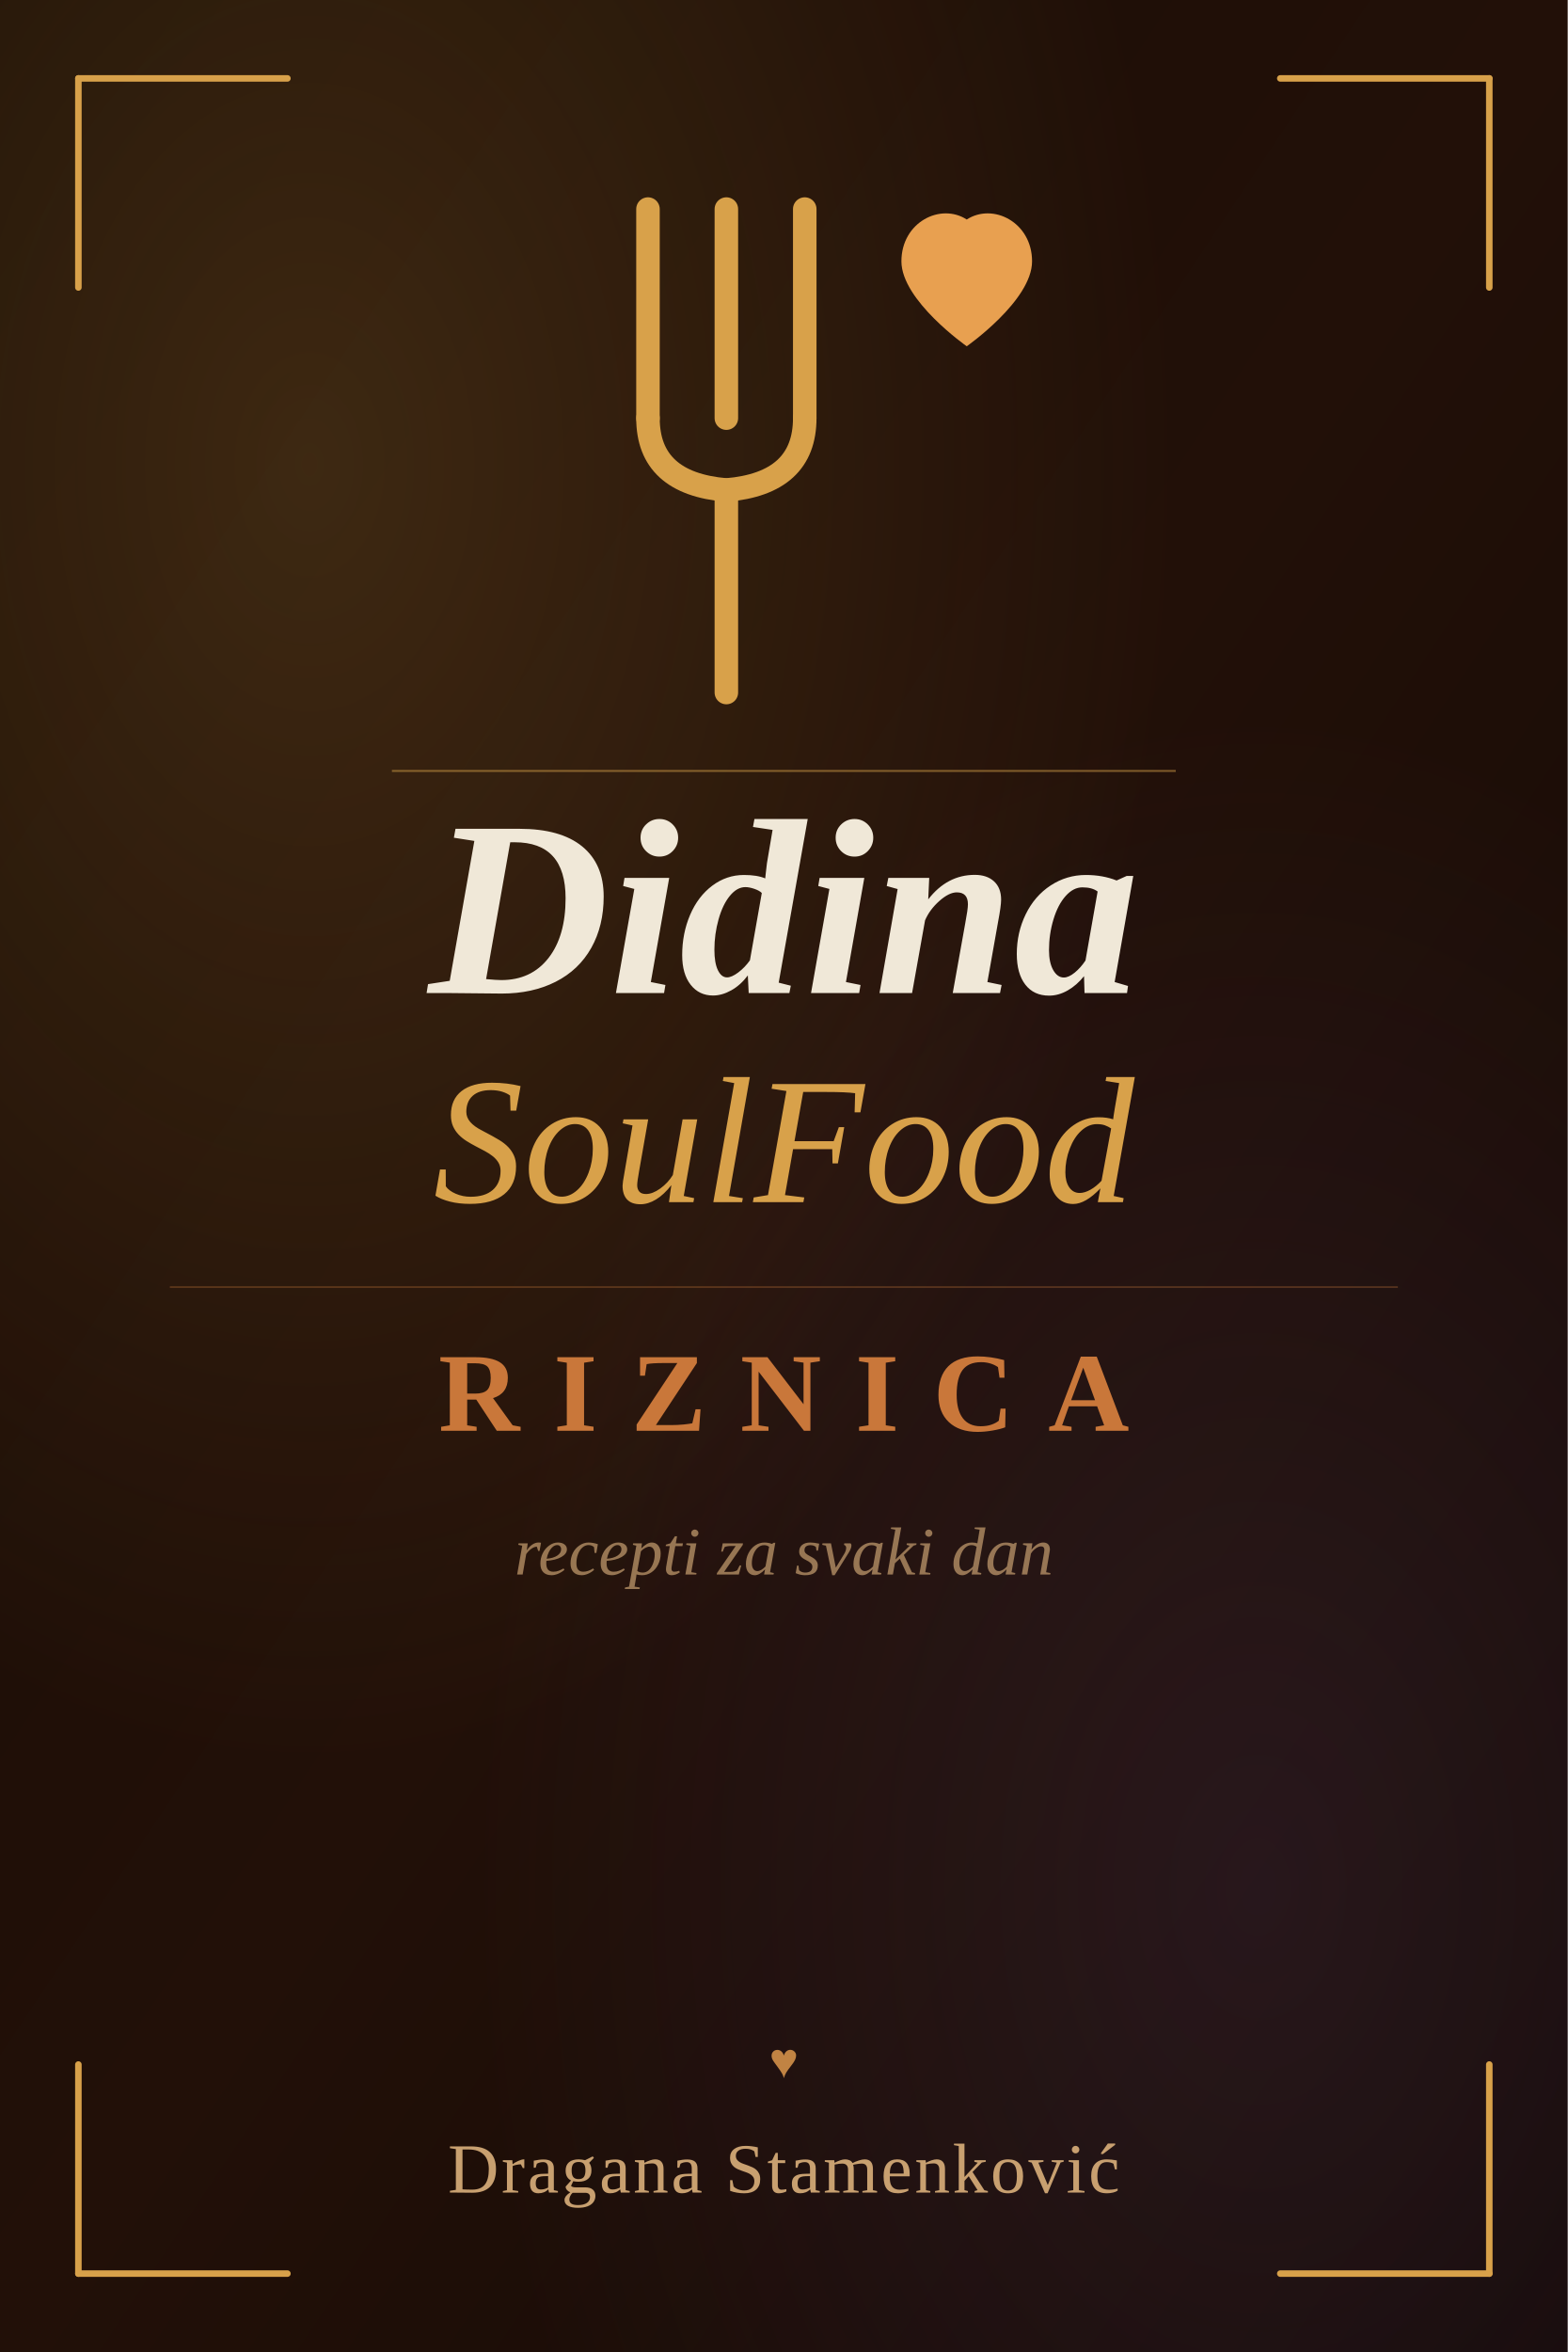
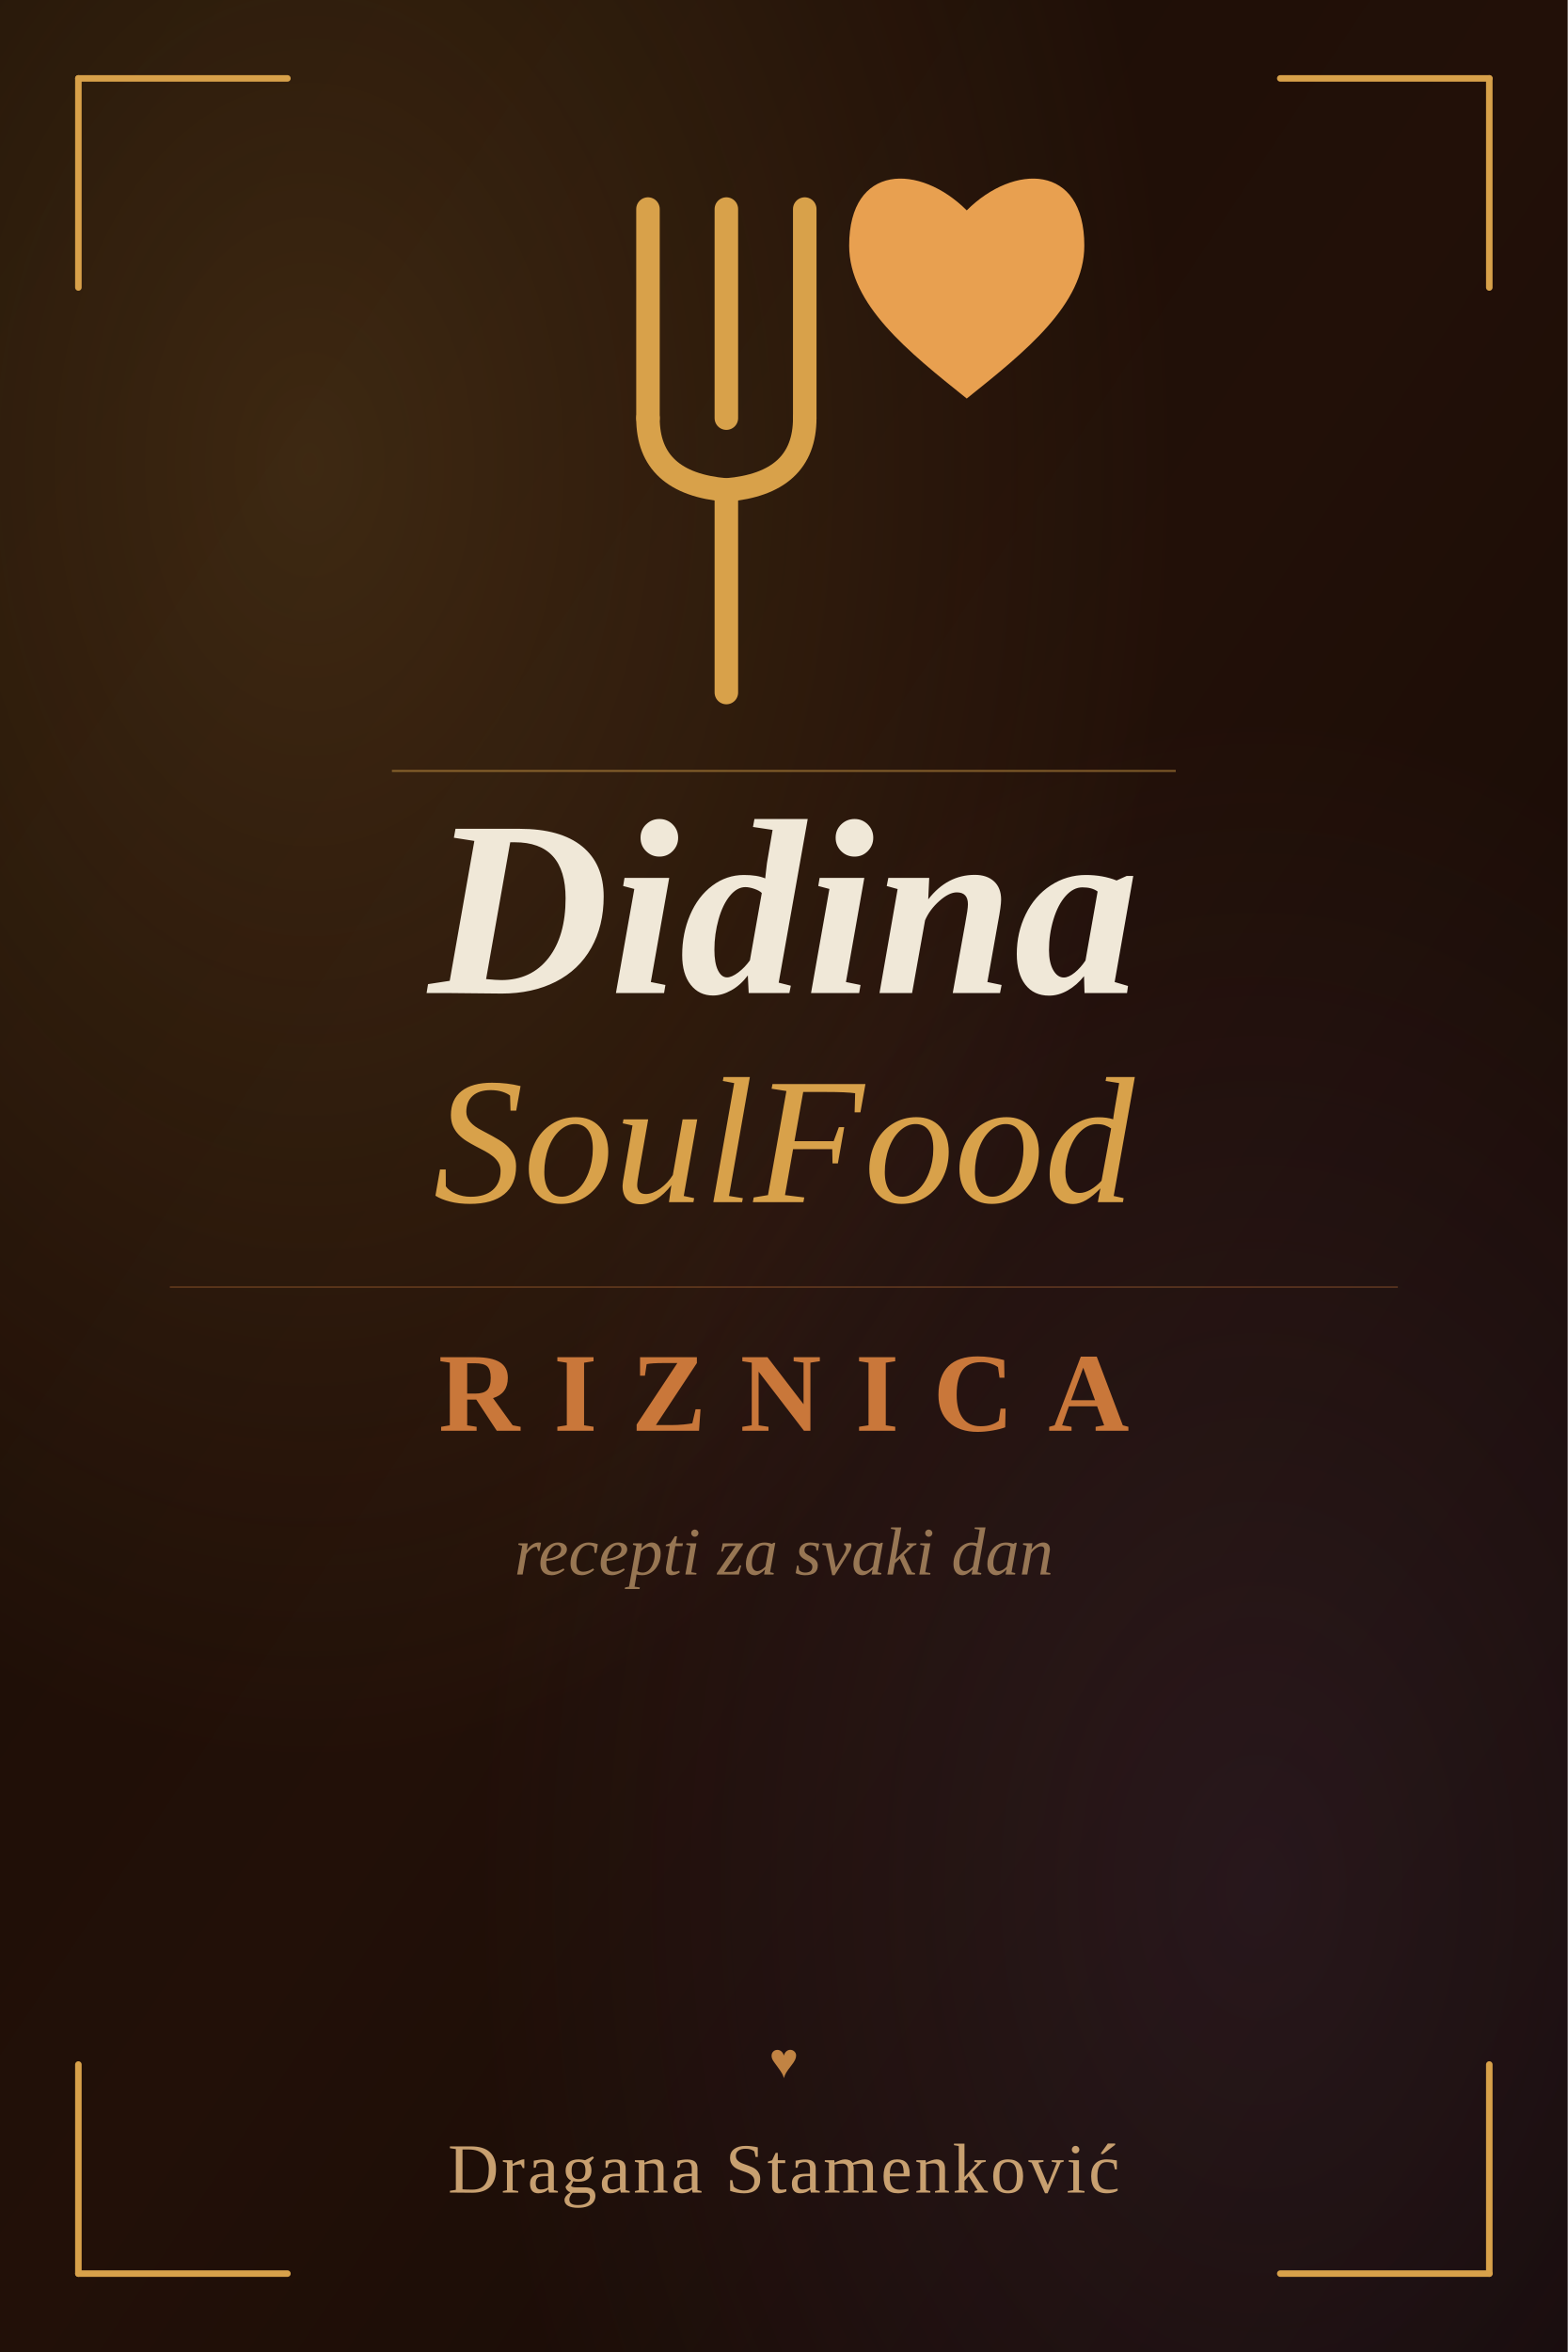
<svg xmlns="http://www.w3.org/2000/svg" viewBox="0 0 1200 1800" width="1200" height="1800">
  <defs>
    <linearGradient id="bg" x1="0%" y1="0%" x2="100%" y2="100%">
      <stop offset="0%" stop-color="#180C04" />
      <stop offset="50%" stop-color="#221008" />
      <stop offset="100%" stop-color="#120804" />
    </linearGradient>
    <radialGradient id="glow1" cx="20%" cy="20%" r="55%">
      <stop offset="0%" stop-color="#D8A14A" stop-opacity="0.18" />
      <stop offset="100%" stop-color="#D8A14A" stop-opacity="0" />
    </radialGradient>
    <radialGradient id="glow2" cx="80%" cy="80%" r="50%">
      <stop offset="0%" stop-color="#7A5890" stop-opacity="0.16" />
      <stop offset="100%" stop-color="#7A5890" stop-opacity="0" />
    </radialGradient>
  </defs>
  <rect width="1200" height="1800" fill="url(#bg)" />
  <rect width="1200" height="1800" fill="url(#glow1)" />
  <rect width="1200" height="1800" fill="url(#glow2)" />
  <line x1="60" y1="60" x2="220" y2="60" stroke="#D8A14A" stroke-width="5" stroke-linecap="round" />
  <line x1="60" y1="60" x2="60" y2="220" stroke="#D8A14A" stroke-width="5" stroke-linecap="round" />
  <line x1="1140" y1="60" x2="980" y2="60" stroke="#D8A14A" stroke-width="5" stroke-linecap="round" />
  <line x1="1140" y1="60" x2="1140" y2="220" stroke="#D8A14A" stroke-width="5" stroke-linecap="round" />
  <line x1="60" y1="1740" x2="220" y2="1740" stroke="#D8A14A" stroke-width="5" stroke-linecap="round" />
  <line x1="60" y1="1740" x2="60" y2="1580" stroke="#D8A14A" stroke-width="5" stroke-linecap="round" />
  <line x1="1140" y1="1740" x2="980" y2="1740" stroke="#D8A14A" stroke-width="5" stroke-linecap="round" />
  <line x1="1140" y1="1740" x2="1140" y2="1580" stroke="#D8A14A" stroke-width="5" stroke-linecap="round" />
  <g stroke="#D8A14A" stroke-width="18" fill="none" stroke-linecap="round" stroke-linejoin="round">
    <line x1="496" y1="160" x2="496" y2="320" />
    <line x1="556" y1="160" x2="556" y2="320" />
    <line x1="616" y1="160" x2="616" y2="320" />
    <path d="M496,320 Q496,370 556,375 Q616,370 616,320" />
    <line x1="556" y1="375" x2="556" y2="530" />
  </g>
-   <path d="M690,200 C690,170 720,155 740,168 C760,155 790,170 790,200 C790,230 740,265 740,265 C740,265 690,230 690,200 Z" fill="#E8A050" />
+   <path d="M740,305 C695,269 650,233 650,188 C650,125 704,125 740,161 C776,125 830,125 830,188 C830,233 785,269 740,305 Z" fill="#E8A050" />
  <line x1="300" y1="590" x2="900" y2="590" stroke="#D8A14A" stroke-width="1.5" opacity="0.5" />
  <text x="600" y="760" text-anchor="middle" font-family="Georgia,'Times New Roman',serif" font-style="italic" font-size="192" font-weight="bold" fill="#F0E8D8">Didina</text>
  <text x="600" y="920" text-anchor="middle" font-family="Georgia,'Times New Roman',serif" font-style="italic" font-size="138" fill="#D8A14A">SoulFood</text>
  <line x1="130" y1="985" x2="1070" y2="985" stroke="#C9773A" stroke-width="1" opacity="0.4" />
  <text x="600" y="1095" text-anchor="middle" font-family="Georgia,'Times New Roman',serif" font-size="86" font-weight="bold" fill="#C9773A" letter-spacing="26">RIZNICA</text>
  <text x="600" y="1205" text-anchor="middle" font-family="Georgia,'Times New Roman',serif" font-style="italic" font-size="52" fill="#C8A070" opacity="0.70">recepti za svaki dan</text>
  <text x="600" y="1590" text-anchor="middle" font-size="38" fill="#E8A050" opacity="0.80">♥</text>
  <text x="600" y="1678" text-anchor="middle" font-family="Georgia,'Times New Roman',serif" font-size="54" fill="#C8A070" letter-spacing="2">Dragana Stamenković</text>
</svg>
